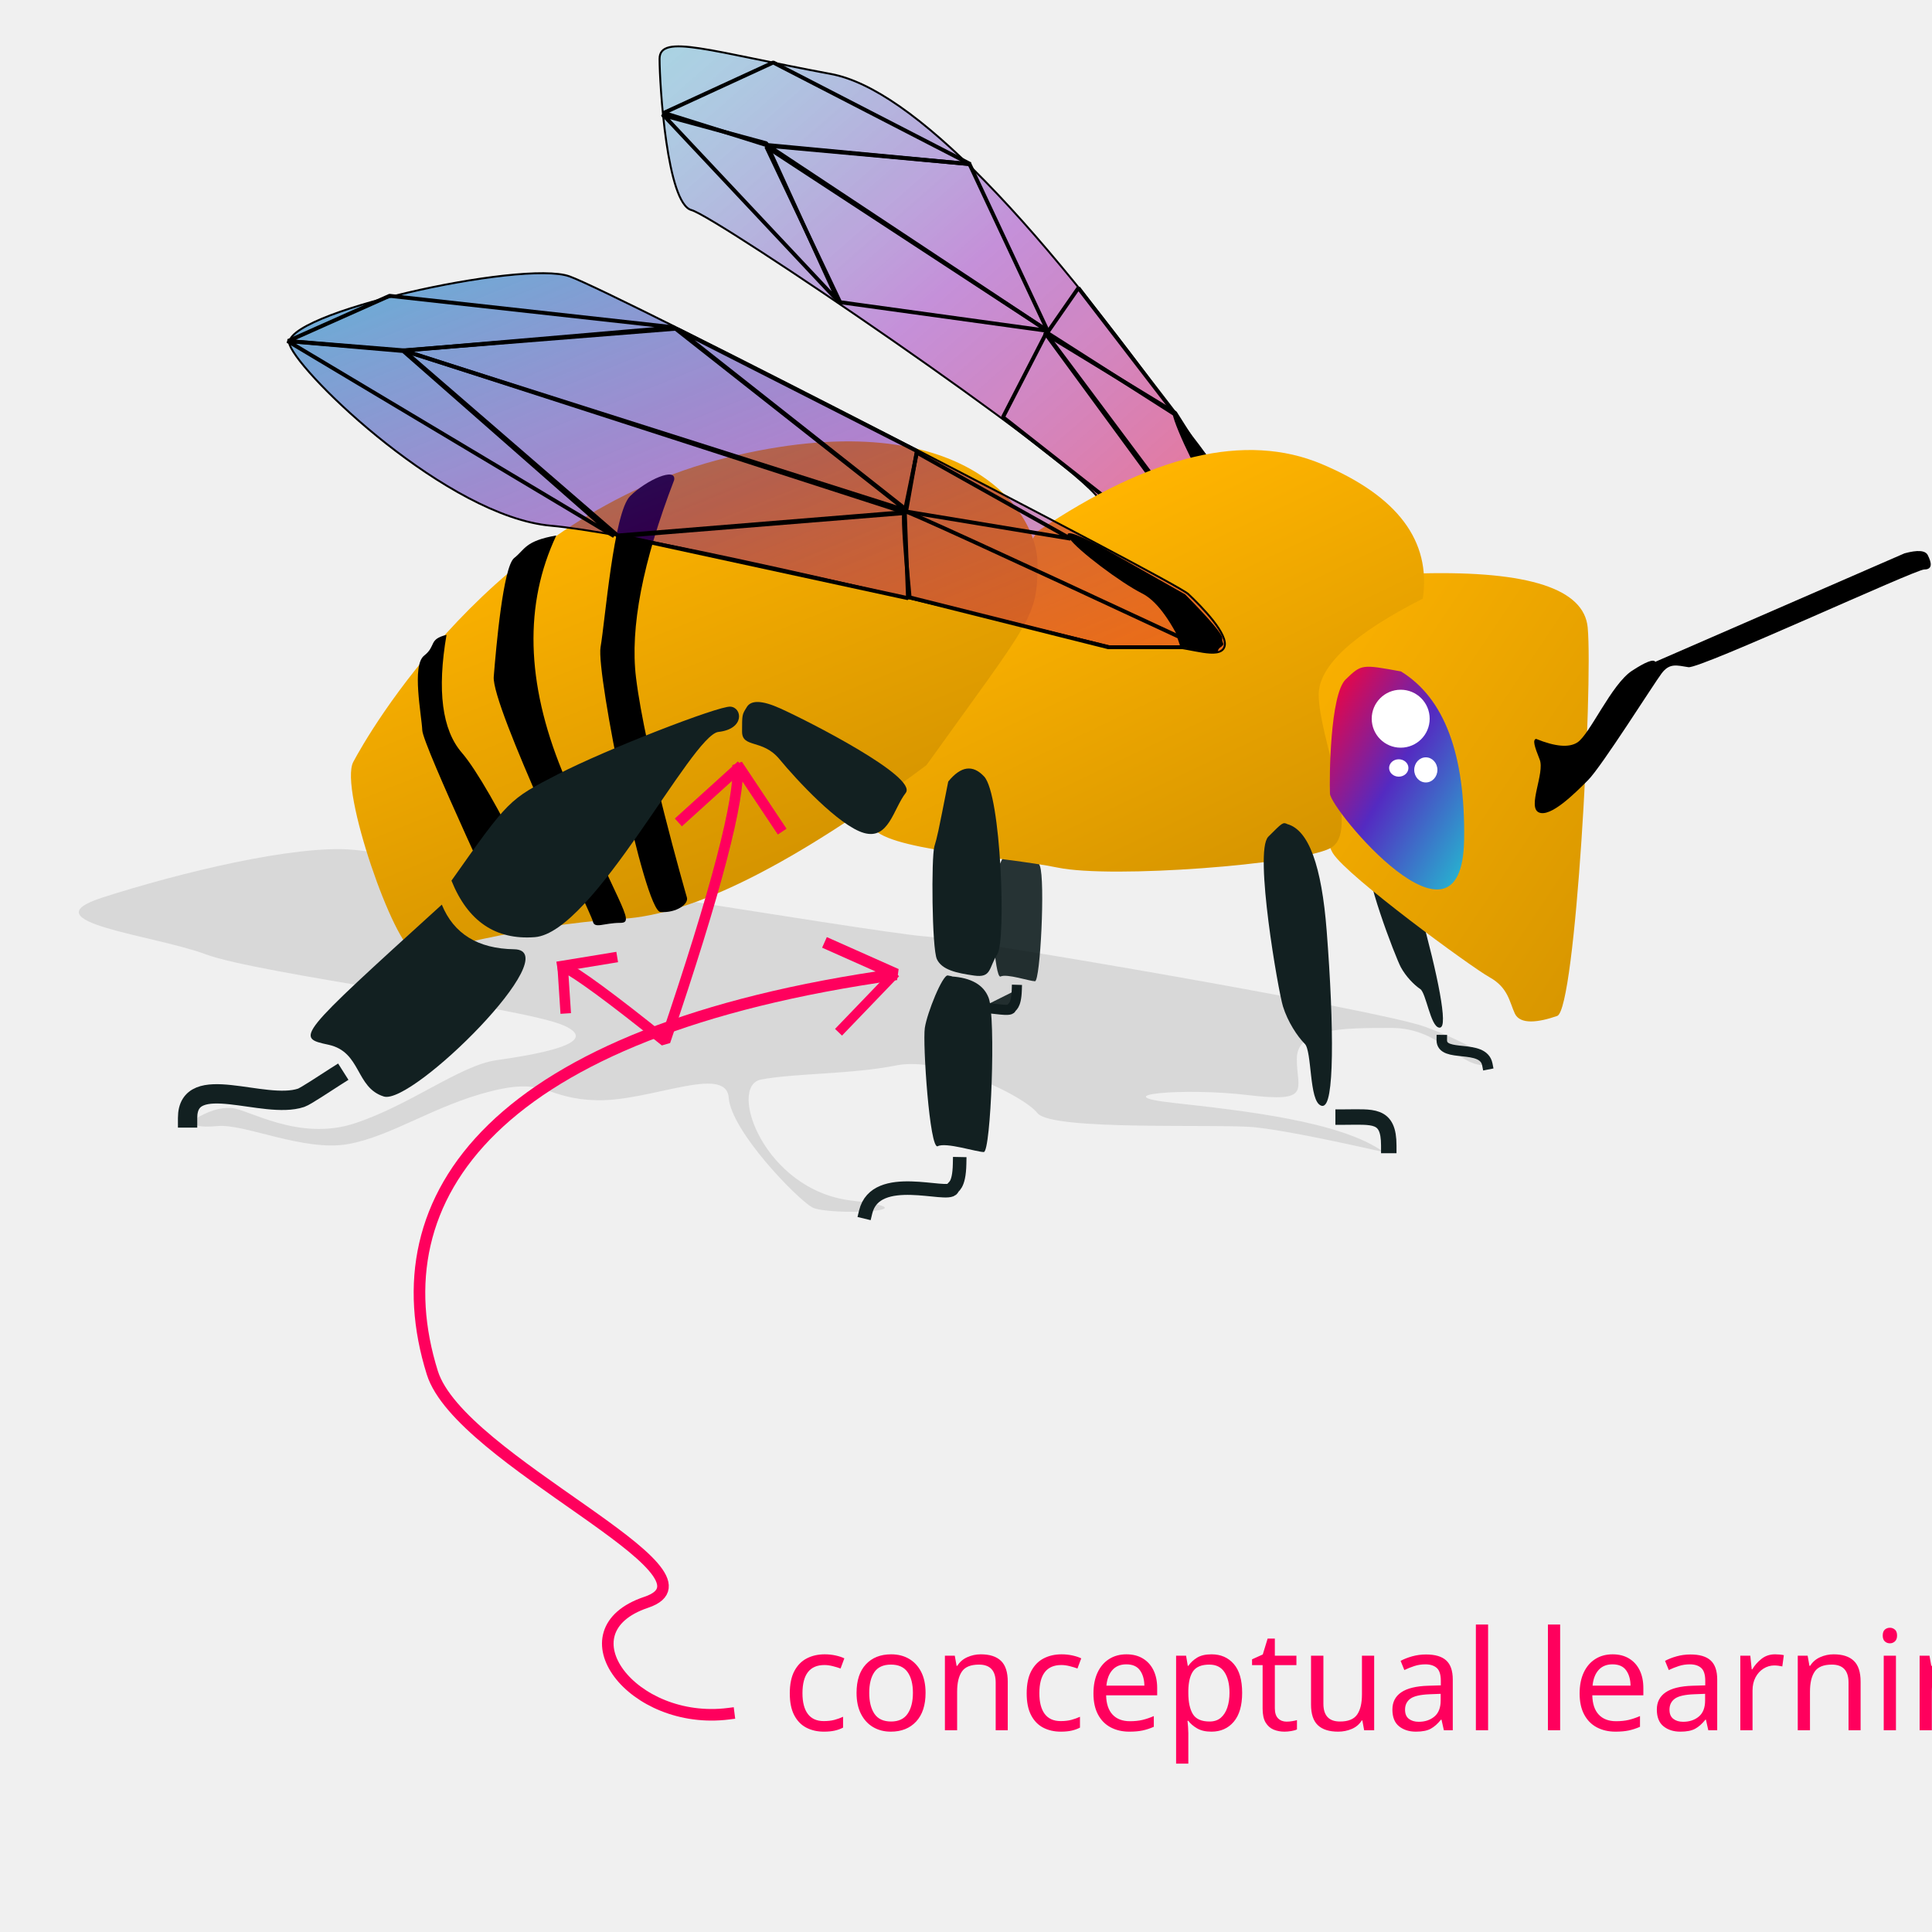
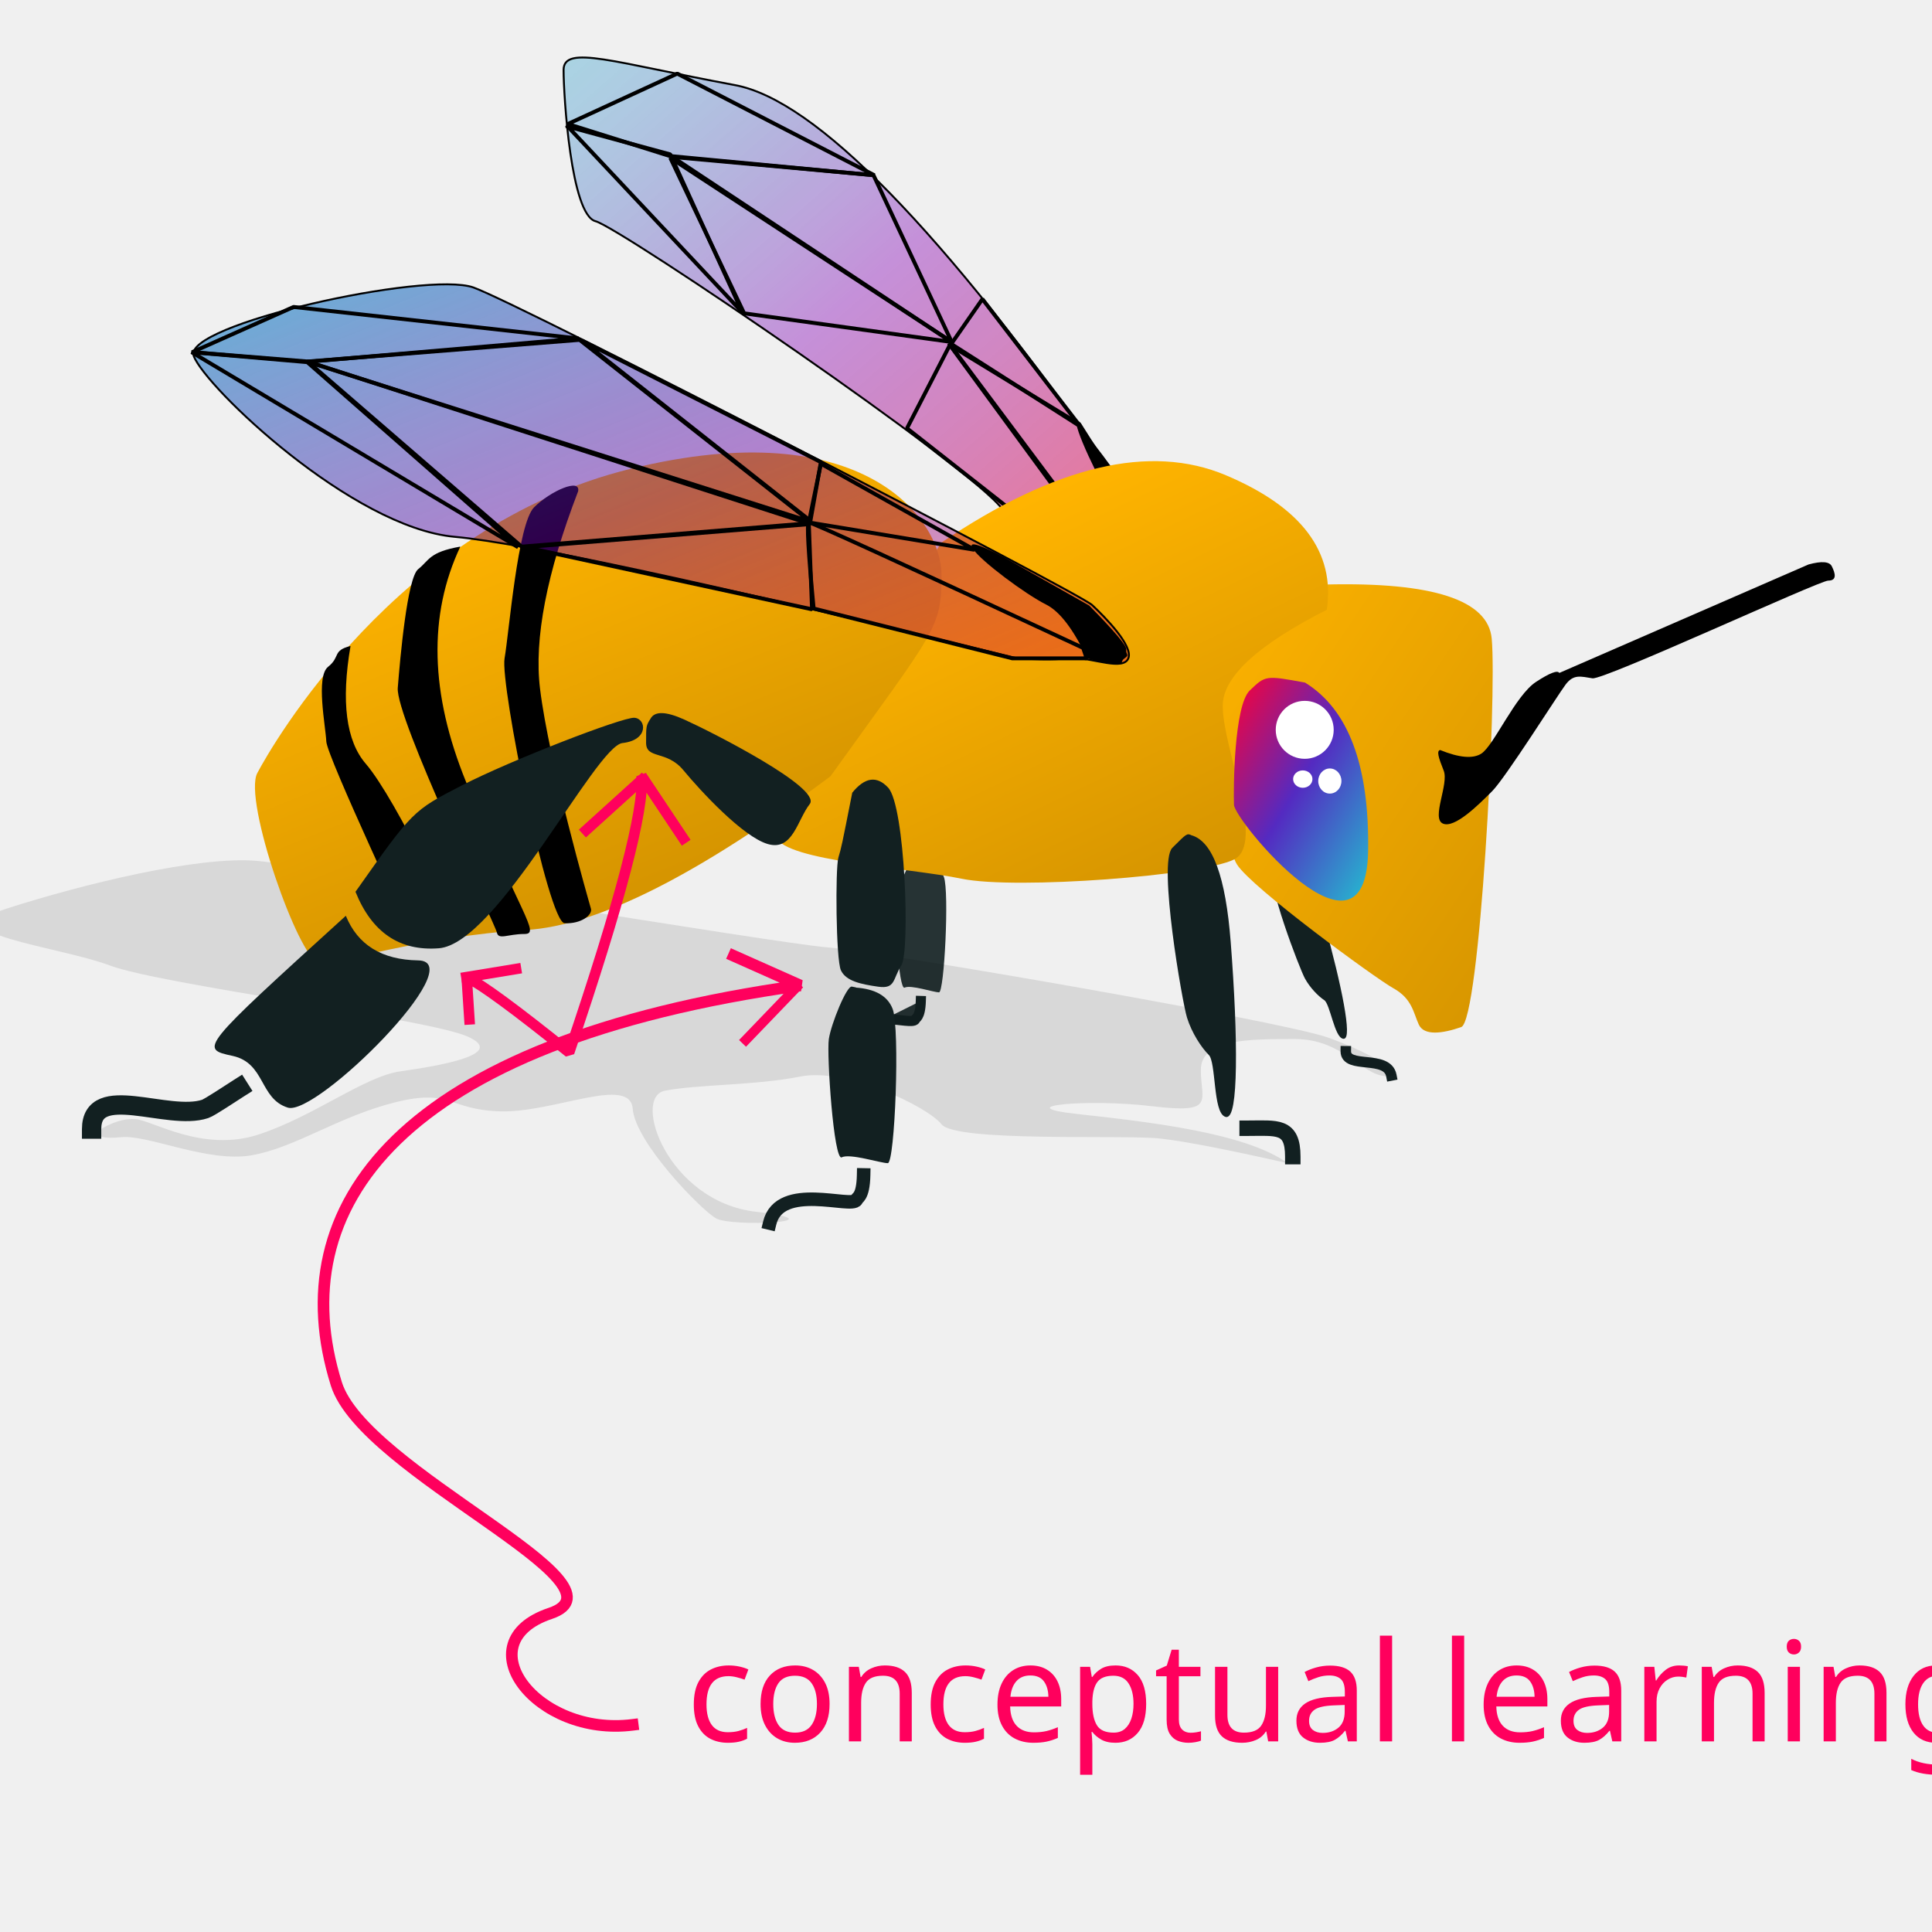
<svg xmlns="http://www.w3.org/2000/svg" xmlns:ns1="http://krita.org/namespaces/svg/krita" width="1000pt" height="1000pt" viewBox="0 0 1000 1000">
  <defs>
    <linearGradient id="gradient0" gradientUnits="objectBoundingBox" x1="0" y1="0" x2="1" y2="1" spreadMethod="pad">
      <stop stop-color="#0092c4" offset="0" stop-opacity="0.29" />
      <stop stop-color="#8400b6" offset="0.512" stop-opacity="0.4" />
      <stop stop-color="#e10042" offset="0.979" stop-opacity="0.502" />
    </linearGradient>
    <linearGradient id="gradient1" gradientUnits="objectBoundingBox" x1="0" y1="0" x2="1" y2="1" spreadMethod="pad">
      <stop stop-color="#ffb400" offset="0" stop-opacity="1" />
      <stop stop-color="#d69500" offset="1" stop-opacity="1" />
    </linearGradient>
    <linearGradient id="gradient2" gradientUnits="objectBoundingBox" x1="0.34" y1="0.167" x2="0.824" y2="0.933" spreadMethod="pad">
      <stop stop-color="#ffb400" offset="0" stop-opacity="1" />
      <stop stop-color="#d69500" offset="1" stop-opacity="1" />
    </linearGradient>
    <linearGradient id="gradient3" gradientUnits="objectBoundingBox" x1="0.293" y1="0.106" x2="0.665" y2="0.792" spreadMethod="pad">
      <stop stop-color="#ffb400" offset="0" stop-opacity="1" />
      <stop stop-color="#d69500" offset="1" stop-opacity="1" />
    </linearGradient>
    <linearGradient id="gradient4" gradientUnits="objectBoundingBox" x1="0" y1="0" x2="1" y2="1" spreadMethod="pad">
      <stop stop-color="#ff0034" offset="0" stop-opacity="1" />
      <stop stop-color="#542ac1" offset="0.483" stop-opacity="1" />
      <stop stop-color="#24bcd0" offset="1" stop-opacity="1" />
    </linearGradient>
    <linearGradient id="gradient5" gradientUnits="objectBoundingBox" x1="0" y1="0" x2="1" y2="1" spreadMethod="pad">
      <stop stop-color="#008ac7" offset="0" stop-opacity="0.588" />
      <stop stop-color="#6600a5" offset="0.529" stop-opacity="0.459" />
      <stop stop-color="#e6003f" offset="0.979" stop-opacity="0.349" />
    </linearGradient>
  </defs>
-   <path id="shape0" transform="matrix(0.6673983 -0.1311053 0.1295018 0.6592356 706.5429 439.6784)" fill="#122021" fill-rule="evenodd" stroke="#122021" stroke-width="1" stroke-linecap="square" stroke-linejoin="bevel" d="M11.548 0.453C22.295 3.384 28.971 21.62 31.576 55.162C35.483 105.475 35.569 147.173 29.49 145.273C23.411 143.372 25.074 117.332 21.166 113.425C17.259 109.517 12.389 102.059 9.947 94.243C7.505 86.428 -5.06 14.13 2.267 6.803C9.594 -0.524 9.594 -0.524 11.548 0.453Z" />
-   <path id="shape1" transform="matrix(0.6673983 -0.1311053 0.1295018 0.6592356 746.1515 538.3553)" fill="none" stroke="#122021" stroke-width="8" stroke-linecap="square" stroke-linejoin="bevel" d="M0.17 0C-2.655 13.808 30.602 8.597 30.602 25.143" />
-   <path id="shape01" transform="matrix(0.7481195 0.008366321 -0.008366321 0.7481195 517.4881 359.1585)" fill="#122021" fill-opacity="0.91" fill-rule="evenodd" stroke="#000000" stroke-opacity="0" stroke-width="0" stroke-linecap="square" stroke-linejoin="bevel" d="M8.169 6.762C14.689 -1.279 20.883 -2.149 26.751 4.154C35.553 13.608 38.161 88.916 33.597 96.089C29.033 103.261 30.663 108.477 21.535 107.173C12.407 105.869 4.908 104.239 2.3 98.697C-0.308 93.154 -0.634 45.883 0.996 40.341C2.626 34.799 2.626 34.799 8.169 6.762Z" />
-   <path id="shape11" transform="matrix(0.7481195 0.008366321 -0.008366321 0.7481195 513.4693 439.2602)" fill="#122021" fill-opacity="0.91" fill-rule="evenodd" stroke="#000000" stroke-opacity="0" stroke-width="0" stroke-linecap="square" stroke-linejoin="bevel" d="M13.971 0.512C24.256 1.183 30.684 4.872 33.255 11.58C37.112 21.641 34.429 91.398 30.739 91.398C27.05 91.398 11.12 86.2 6.928 88.379C2.736 90.559 -0.953 35.056 0.221 27.174C1.395 19.293 9.444 -0.494 12.127 0.009C14.809 0.512 14.809 0.512 13.971 0.512Z" />
-   <path id="shape2" transform="matrix(0.7481195 0.008366321 -0.008366321 0.7481195 489.9152 511.9397)" fill="#122021" fill-opacity="0.91" stroke="#122021" stroke-width="7" stroke-linecap="square" stroke-linejoin="bevel" d="M48.625 0C48.388 12.015 45.025 11.64 44.943 12.889C42.658 17.641 5.221 3.371 0 24.946" />
-   <path id="shape0" transform="translate(40.80338, 439.5087)" fill="#000000" fill-opacity="0.098" fill-rule="evenodd" stroke="#000000" stroke-opacity="0" stroke-width="0" stroke-linecap="square" stroke-linejoin="bevel" d="M675.397 156.812C643.636 149.611 621.518 145.343 609.043 144.006C590.33 142.001 503.647 146.011 496.197 136.654C488.746 127.298 446.642 107.249 423.251 111.927C399.86 116.605 370.454 115.937 353.078 119.278C335.701 122.62 354.508 176.558 399.953 181.904C445.399 187.251 387.443 190.004 379.423 185.326C371.403 180.647 337.706 146.011 336.37 128.635C335.033 111.258 295.602 130.64 268.202 129.971C240.801 129.303 242.805 117.942 213.4 125.293C183.994 132.645 161.939 148.684 139.216 152.694C116.494 156.704 85.751 142.001 71.716 143.338C62.36 144.229 58.35 143.115 59.687 139.996C66.815 135.541 73.276 133.536 79.068 133.981C87.756 134.65 113.82 151.357 142.558 142.001C171.296 132.645 197.36 111.927 216.073 109.254C234.786 106.58 272.211 100.565 250.825 91.209C229.439 81.853 92.434 64.476 65.702 54.452C38.969 44.427 -27.195 37.744 12.236 25.046C51.667 12.348 111.815 -2.355 141.89 0.318C171.964 2.991 411.221 43.09 437.286 45.095C463.35 47.1 672.533 83.189 696.592 91.877C720.652 100.565 738.85 112.428 726.152 111.76C713.454 111.092 703.944 92.546 679.216 92.546C654.489 92.546 630.429 92.546 630.429 108.585C630.429 124.625 638.449 131.308 605.033 127.298C571.617 123.288 530.182 127.298 566.271 131.308C602.36 135.318 653.468 140.87 675.397 156.812Z" />
-   <path id="shape1" transform="translate(341.3899, 24.00105)" fill="url(#gradient0)" fill-rule="evenodd" stroke="#000000" stroke-width="1" stroke-linecap="square" stroke-linejoin="bevel" d="M283.939 214.338C195.479 88.722 130.402 22.04 88.708 14.292C26.167 2.669 0 -6.819 0 6.465C0 19.748 3.794 81.415 16.524 84.736C29.254 88.057 211.989 212.124 227.486 234.262C242.983 256.401 242.983 256.401 283.939 214.338Z" />
-   <path id="shape02" transform="matrix(0.9127153 0.408596 -0.408596 0.9127153 606.9932 212.6323)" fill="#000000" fill-rule="evenodd" stroke="#000000" stroke-opacity="0" stroke-width="0" stroke-linecap="square" stroke-linejoin="bevel" d="M62.672 62.734C55.575 47.704 48.478 38.414 41.381 34.866C30.735 29.543 4.811 7.79 0.553 1.403C-2.286 -2.855 6.073 3.284 19.558 10.381L63.737 35.398C76.76 48.634 83.15 56.191 82.905 58.069C82.537 60.885 84.864 60.788 82.047 62.734C79.231 64.681 82.782 65.661 76.537 65.294C70.292 64.926 70.292 64.926 62.672 62.734Z" />
-   <path id="shape03" transform="matrix(0.9192089 0.3937702 -0.3937702 0.9192089 552.9445 146.8086)" fill="none" stroke="#000000" stroke-width="2.02" stroke-linecap="square" stroke-linejoin="bevel" d="M78.17 40.603L5.692 0L0 27.701C0 27.701 26.057 32.002 78.17 40.603Z" />
-   <path id="shape2" transform="translate(541.4096, 172.9704)" fill="none" stroke="#000000" stroke-width="2.02" stroke-linecap="square" stroke-linejoin="bevel" d="M0 0L66.512 90.698L84.334 68.421L66.83 40.735L0 0" />
-   <path id="shape3" transform="translate(519.1329, 172.6521)" fill="none" stroke="#000000" stroke-width="2.02" stroke-linecap="square" stroke-linejoin="bevel" d="M22.277 0L0 43.281L65.239 94.517L78.605 75.423L22.277 0" />
-   <path id="shape4" transform="translate(396.6307, 75.95258)" fill="none" stroke="#000000" stroke-width="2.02" stroke-linecap="square" stroke-linejoin="bevel" d="M145.65 95.302L38.211 80.467L0 0L145.65 95.302" />
-   <path id="shape5" transform="translate(397.0803, 75.0535)" fill="none" stroke="#000000" stroke-width="2.02" stroke-linecap="square" stroke-linejoin="bevel" d="M0 0L104.742 9.89L145.201 96.201L0 0" />
-   <path id="shape6" transform="translate(343.5852, 32.34735)" fill="none" stroke="#000000" stroke-width="2.02" stroke-linecap="square" stroke-linejoin="bevel" d="M54.394 43.156L0 26.073L56.642 0L158.687 52.596L54.394 43.156" />
-   <path id="shape7" transform="translate(343.5852, 59.7692)" fill="none" stroke="#000000" stroke-width="2.02" stroke-linecap="square" stroke-linejoin="bevel" d="M0 0L90.357 96.201L53.045 14.385L0 0" />
-   <path id="shape8" transform="translate(667.2945, 296.6578)" fill="url(#gradient1)" fill-rule="evenodd" d="M68.666 0.125C124.058 -1.21 152.669 8.139 154.5 28.175C157.246 58.228 148.32 225.857 138.706 229.196C129.093 232.535 119.48 233.871 116.733 227.86C113.986 221.85 113.3 214.503 103.686 209.161C94.073 203.818 30.213 157.069 22.66 145.048C17.624 137.033 10.071 100.374 0 35.07C0 39.378 22.889 27.73 68.666 0.125Z" />
-   <path id="shape9" transform="translate(449.6469, 232.9272)" fill="url(#gradient2)" fill-rule="evenodd" d="M87.353 42.118C146.276 2.34 195.35 -9.262 234.576 7.312C273.802 23.886 291.204 47.09 286.785 76.924C250.874 95.156 232.918 111.73 232.918 126.646C232.918 149.022 255.294 197.916 238.719 206.203C222.145 214.49 126.015 221.948 97.839 216.147C69.662 210.346 6.681 207.031 1.708 194.601C-3.264 182.17 -3.264 182.17 87.353 42.118Z" />
-   <path id="shape10" transform="translate(181.6412, 228.4518)" fill="url(#gradient3)" fill-rule="evenodd" d="M297.89 167.585C229.936 218.413 177.451 244.931 140.435 247.141C84.912 250.456 42.647 265.373 32.703 263.716C22.758 262.058 -6.247 180.016 1.212 165.928C8.67 151.84 73.31 38.306 194.301 8.473C315.293 -21.361 355.359 34.992 355.359 63.168C355.359 91.344 352.585 91.344 297.89 167.585Z" />
-   <path id="shape11" transform="translate(310.6877, 245.6133)" fill="#000000" fill-rule="evenodd" d="M38.228 2.924C21.943 45.305 15.369 79.356 18.506 105.078C23.211 143.661 43.914 215.651 44.855 218.945C45.796 222.238 39.68 226.943 31.21 226.473C22.741 226.002 -2.197 102.867 0.156 89.387C2.508 75.906 6.946 19.689 15.415 11.22C23.884 2.75 39.64 -4.134 38.228 2.924Z" />
-   <path id="shape12" transform="translate(255.5434, 277.1573)" fill="#000000" fill-rule="evenodd" d="M32.4 0C15.698 35.45 16.709 76.103 35.431 121.959C63.515 190.744 74.097 200.513 65.55 200.513C57.003 200.513 52.119 203.769 51.305 199.699C50.491 195.628 -1.2 88.394 0.021 73.118C1.242 57.843 4.905 16.137 10.604 11.66C16.302 7.182 16.119 2.849 32.4 0Z" />
-   <path id="shape13" transform="translate(216.269, 328.5903)" fill="#000000" fill-rule="evenodd" d="M14.849 0C9.898 28.85 12.542 49.191 22.781 61.023C38.139 78.77 74.658 153.174 66.467 153.515C58.276 153.856 49.061 157.611 48.037 154.539C47.013 151.467 2.644 57.268 2.303 49.418C1.961 41.569 -3.25 15.899 3.235 10.784C9.72 5.67 5.292 2.389 14.849 0Z" />
-   <path id="shape14" transform="translate(97.09478, 557.3742)" fill="none" stroke="#122021" stroke-width="10" stroke-linecap="square" stroke-linejoin="bevel" d="M0 21.292C0 -3.43 39.38 17.305 58.767 10.843C61.125 10.057 71.655 2.98 76.361 0" />
-   <path id="shape15" transform="translate(160.7878, 468.2413)" fill="#122021" fill-rule="evenodd" stroke="#000000" stroke-opacity="0" stroke-width="0" stroke-linecap="square" stroke-linejoin="bevel" d="M67.894 0C74.052 15.088 86.523 22.786 105.306 23.094C133.481 23.556 52.651 103.924 37.871 99.305C23.091 94.686 26.324 76.211 9.234 72.516C-7.855 68.82 -7.855 68.82 67.894 0Z" />
-   <path id="shape16" transform="translate(233.6766, 365.7525)" fill="#122021" fill-rule="evenodd" d="M0 90.068C8.467 111.109 22.837 120.859 43.107 119.319C73.513 117.01 124.318 14.631 138.174 13.091C152.03 11.552 150.49 0.39 144.332 0.005C138.174 -0.38 80.441 21.943 55.039 35.029C29.636 48.116 29.636 48.116 0 90.068Z" />
-   <path id="shape17" transform="translate(384.0923, 363.3447)" fill="#122021" fill-rule="evenodd" d="M2.302 2.881C4.45 -1.108 10.281 -0.955 19.794 3.342C34.065 9.786 91.146 38.787 84.702 47.074C78.257 55.359 75.955 71.471 63.066 67.788C50.176 64.106 28.08 40.169 19.334 29.581C10.588 18.993 0 24.057 0 15.31C0 6.564 0 6.564 2.302 2.881Z" />
-   <path id="shape18" transform="translate(482.6357, 397.7751)" fill="#122021" fill-rule="evenodd" d="M8.169 6.762C14.689 -1.279 20.883 -2.149 26.751 4.154C35.553 13.608 38.161 88.916 33.597 96.089C29.033 103.261 30.663 108.477 21.535 107.173C12.407 105.869 4.908 104.239 2.3 98.697C-0.308 93.154 -0.634 45.883 0.996 40.341C2.626 34.799 2.626 34.799 8.169 6.762Z" />
-   <path id="shape19" transform="translate(478.4617, 504.8925)" fill="#122021" fill-rule="evenodd" d="M13.971 0.512C24.256 1.183 30.684 4.872 33.255 11.58C37.112 21.641 34.429 91.398 30.739 91.398C27.05 91.398 11.12 86.2 6.928 88.379C2.736 90.559 -0.953 35.056 0.221 27.174C1.395 19.293 9.444 -0.494 12.127 0.009C14.809 0.512 14.809 0.512 13.971 0.512Z" />
-   <path id="shape20" transform="translate(654.6064, 426.5779)" fill="#122021" fill-rule="evenodd" stroke="#122021" stroke-width="1" stroke-linecap="square" stroke-linejoin="bevel" d="M11.548 0.453C22.295 3.384 28.971 21.62 31.576 55.162C35.483 105.475 35.569 147.173 29.49 145.273C23.411 143.372 25.074 117.332 21.166 113.425C17.259 109.517 12.389 102.059 9.947 94.243C7.505 86.428 -5.06 14.13 2.267 6.803C9.594 -0.524 9.594 -0.524 11.548 0.453Z" />
-   <path id="shape21" transform="translate(448.0675, 602.3819)" fill="none" stroke="#122021" stroke-width="7" stroke-linecap="square" stroke-linejoin="bevel" d="M48.625 0C48.388 12.015 45.025 11.64 44.943 12.889C42.658 17.641 5.221 3.371 0 24.946" />
-   <path id="shape22" transform="translate(695.1967, 578.1472)" fill="none" stroke="#122021" stroke-width="8" stroke-linecap="square" stroke-linejoin="bevel" d="M0 0.062C15.409 0.062 23.631 -1.788 23.631 14.759" />
-   <path id="shape23" transform="translate(688.3081, 345.1016)" fill="url(#gradient4)" fill-rule="evenodd" d="M36.839 2.435C59.301 16.275 70.191 45.317 69.511 89.56C68.49 155.924 0.424 73.905 0.083 65.737C-0.257 57.569 0.083 14.347 8.251 6.519C16.419 -1.308 16.419 -1.308 36.839 2.435Z" />
-   <circle id="shape24" transform="translate(710, 357)" r="15" cx="15" cy="15" fill="#ffffff" fill-rule="evenodd" />
-   <ellipse id="shape25" transform="translate(732, 392)" rx="6" ry="6.5" cx="6" cy="6.5" fill="#ffffff" fill-rule="evenodd" />
-   <ellipse id="shape26" transform="translate(719, 393)" rx="5" ry="4.5" cx="5" cy="4.5" fill="#ffffff" fill-rule="evenodd" />
-   <path id="shape27" transform="translate(794.1104, 285.2194)" fill="#000000" fill-rule="evenodd" d="M0.965 97.228C10.863 101.249 17.977 101.868 22.307 99.084C28.802 94.909 39.936 68.928 50.607 61.969C57.721 57.33 61.741 55.783 62.669 57.33L191.644 1.193C198.449 -0.663 202.47 -0.353 203.707 2.121C205.562 5.832 206.49 9.544 201.851 9.544C197.212 9.544 85.866 61.041 79.835 60.113C73.804 59.185 70.092 57.794 65.917 63.361C61.741 68.928 34.833 111.61 27.874 118.569C20.915 125.529 8.388 138.055 2.357 135.271C-3.674 132.488 5.605 114.858 2.821 107.899C0.038 100.94 -0.89 97.692 0.965 97.228Z" />
-   <path id="shape28" transform="translate(149.7404, 141.411)" fill="url(#gradient5)" fill-rule="evenodd" stroke="#000000" stroke-width="1" stroke-linecap="square" stroke-linejoin="bevel" d="M426.477 193.589C267.777 154.846 170.721 133.878 135.308 130.685C82.188 125.896 6.309 53.235 0.213 37.125C-5.883 21.015 120.638 -7.07 145.021 1.638C169.404 10.346 458.262 159.475 465.228 166.006C472.195 172.537 486.563 187.21 483.951 193.589C481.338 199.968 466.099 193.589 456.955 193.589C447.812 193.589 447.812 194.743 426.477 193.589Z" />
-   <path id="shape29" transform="translate(552.5697, 275.9928)" fill="#000000" fill-rule="evenodd" d="M59.824 59.007C52.726 43.976 45.629 34.687 38.532 31.138C27.887 25.816 4.999 8.783 0.741 2.395C-2.098 -1.863 3.225 -0.444 16.709 6.653L60.888 31.671C73.912 44.907 80.301 52.464 80.056 54.341C79.689 57.158 82.015 57.06 79.199 59.007C76.382 60.954 79.933 61.934 73.688 61.566C67.443 61.199 67.443 61.199 59.824 59.007Z" />
-   <path id="shape30" transform="translate(467.8467, 264.6546)" fill="none" stroke="#000000" stroke-width="2.02" stroke-linecap="square" stroke-linejoin="bevel" d="M142.446 64.951C48.909 21.375 1.586 -0.275 0.476 0.003C-0.634 0.28 0.198 15.13 2.974 44.55L105.808 70.345L144.111 70.345C144.111 69.802 143.556 68.004 142.446 64.951Z" />
-   <path id="shape31" transform="translate(468.3225, 234.2648)" fill="none" stroke="#000000" stroke-width="2.02" stroke-linecap="square" stroke-linejoin="bevel" d="M85.765 44.548L6.245 0L0 30.392C0 30.392 28.588 35.111 85.765 44.548Z" />
-   <path id="shape32" transform="translate(350.9162, 170.5656)" fill="none" stroke="#000000" stroke-width="2.02" stroke-linecap="square" stroke-linejoin="bevel" d="M118.239 93.259L0 0L123.651 62.867C123.651 62.867 121.847 72.997 118.239 93.259Z" />
-   <path id="shape33" transform="translate(320.1075, 265.0735)" fill="none" stroke="#000000" stroke-width="2.02" stroke-linecap="square" stroke-linejoin="bevel" d="M148.215 0L0 12.074L149.88 44.548C149.88 44.548 149.325 29.698 148.215 0Z" />
-   <path id="shape34" transform="translate(208.5298, 170.1493)" fill="none" stroke="#000000" stroke-width="2.02" stroke-linecap="square" stroke-linejoin="bevel" d="M260.625 94.092L0 11.241L141.137 0C141.137 0 180.967 31.364 260.625 94.092Z" />
-   <path id="shape35" transform="translate(208.9461, 181.3903)" fill="none" stroke="#000000" stroke-width="2.02" stroke-linecap="square" stroke-linejoin="bevel" d="M260.209 84.1L111.161 96.173L0 0C0 0 86.736 28.033 260.209 84.1Z" />
-   <path id="shape36" transform="translate(148.8442, 176.5195)" fill="none" stroke="#000000" stroke-width="2.02" stroke-linecap="square" stroke-linejoin="bevel" d="M59.868 5.17L0 0L168.991 100.959C168.991 100.959 132.617 69.03 59.868 5.17Z" />
-   <path id="shape37" transform="translate(149.1164, 153.1165)" fill="none" stroke="#000000" stroke-width="2.02" stroke-linecap="square" stroke-linejoin="bevel" d="M200.013 16.328L52.52 0L0 23.403L60.684 28.301C60.684 28.301 107.127 24.31 200.013 16.328Z" />
-   <path id="shape38" transform="translate(217.116, 489)" fill="none" stroke="#ff005d" stroke-width="6" stroke-linecap="square" stroke-linejoin="bevel" d="M212.373 0L246.798 15.324C38.165 44.532 -21.858 130.427 6.655 221.53C20.911 267.081 161.956 325.406 117.387 340.336C72.817 355.266 110.121 404.382 160.065 398.009" />
-   <path id="shape39" transform="translate(435.7482, 505.3669)" fill="none" stroke="#ff005d" stroke-width="5" stroke-linecap="square" stroke-linejoin="bevel" d="M26.079 0L0 27.122" />
-   <text id="shape40" ns1:useRichText="true" transform="translate(404.8401, 895.5828)" fill="#ff005d" stroke="#000000" stroke-opacity="0" stroke-width="0" stroke-linecap="square" stroke-linejoin="bevel" font-family="Burst My Bubble" font-size="72" font-size-adjust="0.424" font-stretch="normal" letter-spacing="0" word-spacing="0">
+   <path id="shape0" transform="matrix(0.6673983 -0.1311053 0.1295018 0.6592356 656.8629 445.4384)" fill="#122021" fill-rule="evenodd" stroke="#122021" stroke-width="1" stroke-linecap="square" stroke-linejoin="bevel" d="M11.548 0.453C22.295 3.384 28.971 21.62 31.576 55.162C35.483 105.475 35.569 147.173 29.49 145.273C23.411 143.372 25.074 117.332 21.166 113.425C17.259 109.517 12.389 102.059 9.947 94.243C7.505 86.428 -5.06 14.13 2.267 6.803C9.594 -0.524 9.594 -0.524 11.548 0.453Z" />
+   <path id="shape1" transform="matrix(0.6673983 -0.1311053 0.1295018 0.6592356 696.4715 544.1153)" fill="none" stroke="#122021" stroke-width="8" stroke-linecap="square" stroke-linejoin="bevel" d="M0.17 0C-2.655 13.808 30.602 8.597 30.602 25.143" />
+   <path id="shape01" transform="matrix(0.7481195 0.008366321 -0.008366321 0.7481195 467.8081 364.9185)" fill="#122021" fill-opacity="0.91" fill-rule="evenodd" stroke="#000000" stroke-opacity="0" stroke-width="0" stroke-linecap="square" stroke-linejoin="bevel" d="M8.169 6.762C14.689 -1.279 20.883 -2.149 26.751 4.154C35.553 13.608 38.161 88.916 33.597 96.089C29.033 103.261 30.663 108.477 21.535 107.173C12.407 105.869 4.908 104.239 2.3 98.697C-0.308 93.154 -0.634 45.883 0.996 40.341C2.626 34.799 2.626 34.799 8.169 6.762Z" />
+   <path id="shape11" transform="matrix(0.7481195 0.008366321 -0.008366321 0.7481195 463.7893 445.0202)" fill="#122021" fill-opacity="0.91" fill-rule="evenodd" stroke="#000000" stroke-opacity="0" stroke-width="0" stroke-linecap="square" stroke-linejoin="bevel" d="M13.971 0.512C24.256 1.183 30.684 4.872 33.255 11.58C37.112 21.641 34.429 91.398 30.739 91.398C27.05 91.398 11.12 86.2 6.928 88.379C2.736 90.559 -0.953 35.056 0.221 27.174C1.395 19.293 9.444 -0.494 12.127 0.009C14.809 0.512 14.809 0.512 13.971 0.512Z" />
+   <path id="shape2" transform="matrix(0.7481195 0.008366321 -0.008366321 0.7481195 440.2352 517.6997)" fill="#122021" fill-opacity="0.91" stroke="#122021" stroke-width="7" stroke-linecap="square" stroke-linejoin="bevel" d="M48.625 0C48.388 12.015 45.025 11.64 44.943 12.889C42.658 17.641 5.221 3.371 0 24.946" />
+   <path id="shape01" transform="translate(-8.876646, 445.2687)" fill="#000000" fill-opacity="0.098" fill-rule="evenodd" stroke="#000000" stroke-opacity="0" stroke-width="0" stroke-linecap="square" stroke-linejoin="bevel" d="M675.397 156.812C643.636 149.611 621.518 145.343 609.043 144.006C590.33 142.001 503.647 146.011 496.197 136.654C488.746 127.298 446.642 107.249 423.251 111.927C399.86 116.605 370.454 115.937 353.078 119.278C335.701 122.62 354.508 176.558 399.953 181.904C445.399 187.251 387.443 190.004 379.423 185.326C371.403 180.647 337.706 146.011 336.37 128.635C335.033 111.258 295.602 130.64 268.202 129.971C240.801 129.303 242.805 117.942 213.4 125.293C183.994 132.645 161.939 148.684 139.216 152.694C116.494 156.704 85.751 142.001 71.716 143.338C62.36 144.229 58.35 143.115 59.687 139.996C66.815 135.541 73.276 133.536 79.068 133.981C87.756 134.65 113.82 151.357 142.558 142.001C171.296 132.645 197.36 111.927 216.073 109.254C234.786 106.58 272.211 100.565 250.825 91.209C229.439 81.853 92.434 64.476 65.702 54.452C38.969 44.427 -27.195 37.744 12.236 25.046C51.667 12.348 111.815 -2.355 141.89 0.318C171.964 2.991 411.221 43.09 437.286 45.095C463.35 47.1 672.533 83.189 696.592 91.877C720.652 100.565 738.85 112.428 726.152 111.76C713.454 111.092 703.944 92.546 679.216 92.546C654.489 92.546 630.429 92.546 630.429 108.585C630.429 124.625 638.449 131.308 605.033 127.298C571.617 123.288 530.182 127.298 566.271 131.308C602.36 135.318 653.468 140.87 675.397 156.812Z" />
+   <path id="shape11" transform="translate(291.7099, 29.76104)" fill="url(#gradient0)" fill-rule="evenodd" stroke="#000000" stroke-width="1" stroke-linecap="square" stroke-linejoin="bevel" d="M283.939 214.338C195.479 88.722 130.402 22.04 88.708 14.292C26.167 2.669 0 -6.819 0 6.465C0 19.748 3.794 81.415 16.524 84.736C29.254 88.057 211.989 212.124 227.486 234.262C242.983 256.401 242.983 256.401 283.939 214.338Z" />
+   <path id="shape02" transform="matrix(0.9127153 0.408596 -0.408596 0.9127153 557.3132 218.3923)" fill="#000000" fill-rule="evenodd" stroke="#000000" stroke-opacity="0" stroke-width="0" stroke-linecap="square" stroke-linejoin="bevel" d="M62.672 62.734C55.575 47.704 48.478 38.414 41.381 34.866C30.735 29.543 4.811 7.79 0.553 1.403C-2.286 -2.855 6.073 3.284 19.558 10.381L63.737 35.398C76.76 48.634 83.15 56.191 82.905 58.069C82.537 60.885 84.864 60.788 82.047 62.734C79.231 64.681 82.782 65.661 76.537 65.294C70.292 64.926 70.292 64.926 62.672 62.734Z" />
+   <path id="shape03" transform="matrix(0.9192089 0.3937702 -0.3937702 0.9192089 503.2645 152.5686)" fill="none" stroke="#000000" stroke-width="2.02" stroke-linecap="square" stroke-linejoin="bevel" d="M78.17 40.603L5.692 0L0 27.701C0 27.701 26.057 32.002 78.17 40.603Z" />
+   <path id="shape21" transform="translate(491.7296, 178.7304)" fill="none" stroke="#000000" stroke-width="2.02" stroke-linecap="square" stroke-linejoin="bevel" d="M0 0L66.512 90.698L84.334 68.421L66.83 40.735L0 0" />
+   <path id="shape3" transform="translate(469.4529, 178.4121)" fill="none" stroke="#000000" stroke-width="2.02" stroke-linecap="square" stroke-linejoin="bevel" d="M22.277 0L0 43.281L65.239 94.517L78.605 75.423L22.277 0" />
+   <path id="shape4" transform="translate(346.9507, 81.71258)" fill="none" stroke="#000000" stroke-width="2.02" stroke-linecap="square" stroke-linejoin="bevel" d="M145.65 95.302L38.211 80.467L0 0L145.65 95.302" />
+   <path id="shape5" transform="translate(347.4003, 80.8135)" fill="none" stroke="#000000" stroke-width="2.02" stroke-linecap="square" stroke-linejoin="bevel" d="M0 0L104.742 9.89L145.201 96.201L0 0" />
+   <path id="shape6" transform="translate(293.9052, 38.10735)" fill="none" stroke="#000000" stroke-width="2.02" stroke-linecap="square" stroke-linejoin="bevel" d="M54.394 43.156L0 26.073L56.642 0L158.687 52.596L54.394 43.156" />
+   <path id="shape7" transform="translate(293.9052, 65.5292)" fill="none" stroke="#000000" stroke-width="2.02" stroke-linecap="square" stroke-linejoin="bevel" d="M0 0L90.357 96.201L53.045 14.385L0 0" />
+   <path id="shape8" transform="translate(617.6145, 302.4178)" fill="url(#gradient1)" fill-rule="evenodd" stroke="#000000" stroke-opacity="0" stroke-width="0" stroke-linecap="square" stroke-linejoin="bevel" d="M68.666 0.125C124.058 -1.21 152.669 8.139 154.5 28.175C157.246 58.228 148.32 225.857 138.706 229.196C129.093 232.535 119.48 233.871 116.733 227.86C113.986 221.85 113.3 214.503 103.686 209.161C94.073 203.818 30.213 157.069 22.66 145.048C17.624 137.033 10.071 100.374 0 35.07C0 39.378 22.889 27.73 68.666 0.125Z" />
+   <path id="shape9" transform="translate(399.9669, 238.6872)" fill="url(#gradient2)" fill-rule="evenodd" stroke="#000000" stroke-opacity="0" stroke-width="0" stroke-linecap="square" stroke-linejoin="bevel" d="M87.353 42.118C146.276 2.34 195.35 -9.262 234.576 7.312C273.802 23.886 291.204 47.09 286.785 76.924C250.874 95.156 232.918 111.73 232.918 126.646C232.918 149.022 255.294 197.916 238.719 206.203C222.145 214.49 126.015 221.948 97.839 216.147C69.662 210.346 6.681 207.031 1.708 194.601C-3.264 182.17 -3.264 182.17 87.353 42.118Z" />
+   <path id="shape10" transform="translate(131.9612, 234.2117)" fill="url(#gradient3)" fill-rule="evenodd" stroke="#000000" stroke-opacity="0" stroke-width="0" stroke-linecap="square" stroke-linejoin="bevel" d="M297.89 167.585C229.936 218.413 177.451 244.931 140.435 247.141C84.912 250.456 42.647 265.373 32.703 263.716C22.758 262.058 -6.247 180.016 1.212 165.928C8.67 151.84 73.31 38.306 194.301 8.473C315.293 -21.361 355.359 34.992 355.359 63.168C355.359 91.344 352.585 91.344 297.89 167.585Z" />
+   <path id="shape111" transform="translate(261.0077, 251.3733)" fill="#000000" fill-rule="evenodd" stroke="#000000" stroke-opacity="0" stroke-width="0" stroke-linecap="square" stroke-linejoin="bevel" d="M38.228 2.924C21.943 45.305 15.369 79.356 18.506 105.078C23.211 143.661 43.914 215.651 44.855 218.945C45.796 222.238 39.68 226.943 31.21 226.473C22.741 226.002 -2.197 102.867 0.156 89.387C2.508 75.906 6.946 19.689 15.415 11.22C23.884 2.75 39.64 -4.134 38.228 2.924Z" />
+   <path id="shape12" transform="translate(205.8634, 282.9173)" fill="#000000" fill-rule="evenodd" stroke="#000000" stroke-opacity="0" stroke-width="0" stroke-linecap="square" stroke-linejoin="bevel" d="M32.4 0C15.698 35.45 16.709 76.103 35.431 121.959C63.515 190.744 74.097 200.513 65.55 200.513C57.003 200.513 52.119 203.769 51.305 199.699C50.491 195.628 -1.2 88.394 0.021 73.118C1.242 57.843 4.905 16.137 10.604 11.66C16.302 7.182 16.119 2.849 32.4 0Z" />
+   <path id="shape13" transform="translate(166.589, 334.3503)" fill="#000000" fill-rule="evenodd" stroke="#000000" stroke-opacity="0" stroke-width="0" stroke-linecap="square" stroke-linejoin="bevel" d="M14.849 0C9.898 28.85 12.542 49.191 22.781 61.023C38.139 78.77 74.658 153.174 66.467 153.515C58.276 153.856 49.061 157.611 48.037 154.539C47.013 151.467 2.644 57.268 2.303 49.418C1.961 41.569 -3.25 15.899 3.235 10.784C9.72 5.67 5.292 2.389 14.849 0Z" />
+   <path id="shape14" transform="translate(47.41478, 563.1342)" fill="none" stroke="#122021" stroke-width="10" stroke-linecap="square" stroke-linejoin="bevel" d="M0 21.292C0 -3.43 39.38 17.305 58.767 10.843C61.125 10.057 71.655 2.98 76.361 0" />
+   <path id="shape15" transform="translate(111.1078, 474.0013)" fill="#122021" fill-rule="evenodd" stroke="#000000" stroke-opacity="0" stroke-width="0" stroke-linecap="square" stroke-linejoin="bevel" d="M67.894 0C74.052 15.088 86.523 22.786 105.306 23.094C133.481 23.556 52.651 103.924 37.871 99.305C23.091 94.686 26.324 76.211 9.234 72.516C-7.855 68.82 -7.855 68.82 67.894 0Z" />
+   <path id="shape16" transform="translate(183.9966, 371.5125)" fill="#122021" fill-rule="evenodd" stroke="#000000" stroke-opacity="0" stroke-width="0" stroke-linecap="square" stroke-linejoin="bevel" d="M0 90.068C8.467 111.109 22.837 120.859 43.107 119.319C73.513 117.01 124.318 14.631 138.174 13.091C152.03 11.552 150.49 0.39 144.332 0.005C138.174 -0.38 80.441 21.943 55.039 35.029C29.636 48.116 29.636 48.116 0 90.068Z" />
+   <path id="shape17" transform="translate(334.4123, 369.1047)" fill="#122021" fill-rule="evenodd" stroke="#000000" stroke-opacity="0" stroke-width="0" stroke-linecap="square" stroke-linejoin="bevel" d="M2.302 2.881C4.45 -1.108 10.281 -0.955 19.794 3.342C34.065 9.786 91.146 38.787 84.702 47.074C78.257 55.359 75.955 71.471 63.066 67.788C50.176 64.106 28.08 40.169 19.334 29.581C10.588 18.993 0 24.057 0 15.31C0 6.564 0 6.564 2.302 2.881Z" />
+   <path id="shape18" transform="translate(432.9557, 403.5351)" fill="#122021" fill-rule="evenodd" stroke="#000000" stroke-opacity="0" stroke-width="0" stroke-linecap="square" stroke-linejoin="bevel" d="M8.169 6.762C14.689 -1.279 20.883 -2.149 26.751 4.154C35.553 13.608 38.161 88.916 33.597 96.089C29.033 103.261 30.663 108.477 21.535 107.173C12.407 105.869 4.908 104.239 2.3 98.697C-0.308 93.154 -0.634 45.883 0.996 40.341C2.626 34.799 2.626 34.799 8.169 6.762Z" />
+   <path id="shape19" transform="translate(428.7817, 510.6525)" fill="#122021" fill-rule="evenodd" stroke="#000000" stroke-opacity="0" stroke-width="0" stroke-linecap="square" stroke-linejoin="bevel" d="M13.971 0.512C24.256 1.183 30.684 4.872 33.255 11.58C37.112 21.641 34.429 91.398 30.739 91.398C27.05 91.398 11.12 86.2 6.928 88.379C2.736 90.559 -0.953 35.056 0.221 27.174C1.395 19.293 9.444 -0.494 12.127 0.009C14.809 0.512 14.809 0.512 13.971 0.512Z" />
+   <path id="shape20" transform="translate(604.9264, 432.3379)" fill="#122021" fill-rule="evenodd" stroke="#122021" stroke-width="1" stroke-linecap="square" stroke-linejoin="bevel" d="M11.548 0.453C22.295 3.384 28.971 21.62 31.576 55.162C35.483 105.475 35.569 147.173 29.49 145.273C23.411 143.372 25.074 117.332 21.166 113.425C17.259 109.517 12.389 102.059 9.947 94.243C7.505 86.428 -5.06 14.13 2.267 6.803C9.594 -0.524 9.594 -0.524 11.548 0.453Z" />
+   <path id="shape21" transform="translate(398.3875, 608.1419)" fill="none" stroke="#122021" stroke-width="7" stroke-linecap="square" stroke-linejoin="bevel" d="M48.625 0C48.388 12.015 45.025 11.64 44.943 12.889C42.658 17.641 5.221 3.371 0 24.946" />
+   <path id="shape22" transform="translate(645.5167, 583.9072)" fill="none" stroke="#122021" stroke-width="8" stroke-linecap="square" stroke-linejoin="bevel" d="M0 0.062C15.409 0.062 23.631 -1.788 23.631 14.759" />
+   <path id="shape23" transform="translate(638.6281, 350.8616)" fill="url(#gradient4)" fill-rule="evenodd" stroke="#000000" stroke-opacity="0" stroke-width="0" stroke-linecap="square" stroke-linejoin="bevel" d="M36.839 2.435C59.301 16.275 70.191 45.317 69.511 89.56C68.49 155.924 0.424 73.905 0.083 65.737C-0.257 57.569 0.083 14.347 8.251 6.519C16.419 -1.308 16.419 -1.308 36.839 2.435Z" />
+   <circle id="shape24" transform="translate(660.32, 362.76)" r="15" cx="15" cy="15" fill="#ffffff" fill-rule="evenodd" stroke="#000000" stroke-opacity="0" stroke-width="0" stroke-linecap="square" stroke-linejoin="bevel" />
+   <ellipse id="shape25" transform="translate(682.32, 397.76)" rx="6" ry="6.5" cx="6" cy="6.5" fill="#ffffff" fill-rule="evenodd" stroke="#000000" stroke-opacity="0" stroke-width="0" stroke-linecap="square" stroke-linejoin="bevel" />
+   <ellipse id="shape26" transform="translate(669.32, 398.76)" rx="5" ry="4.5" cx="5" cy="4.5" fill="#ffffff" fill-rule="evenodd" stroke="#000000" stroke-opacity="0" stroke-width="0" stroke-linecap="square" stroke-linejoin="bevel" />
+   <path id="shape27" transform="translate(744.4304, 290.9794)" fill="#000000" fill-rule="evenodd" stroke="#000000" stroke-opacity="0" stroke-width="0" stroke-linecap="square" stroke-linejoin="bevel" d="M0.965 97.228C10.863 101.249 17.977 101.868 22.307 99.084C28.802 94.909 39.936 68.928 50.607 61.969C57.721 57.33 61.741 55.783 62.669 57.33L191.644 1.193C198.449 -0.663 202.47 -0.353 203.707 2.121C205.562 5.832 206.49 9.544 201.851 9.544C197.212 9.544 85.866 61.041 79.835 60.113C73.804 59.185 70.092 57.794 65.917 63.361C61.741 68.928 34.833 111.61 27.874 118.569C20.915 125.529 8.388 138.055 2.357 135.271C-3.674 132.488 5.605 114.858 2.821 107.899C0.038 100.94 -0.89 97.692 0.965 97.228Z" />
+   <path id="shape28" transform="translate(100.0604, 147.171)" fill="url(#gradient5)" fill-rule="evenodd" stroke="#000000" stroke-width="1" stroke-linecap="square" stroke-linejoin="bevel" d="M426.477 193.589C267.777 154.846 170.721 133.878 135.308 130.685C82.188 125.896 6.309 53.235 0.213 37.125C-5.883 21.015 120.638 -7.07 145.021 1.638C169.404 10.346 458.262 159.475 465.228 166.006C472.195 172.537 486.563 187.21 483.951 193.589C481.338 199.968 466.099 193.589 456.955 193.589C447.812 193.589 447.812 194.743 426.477 193.589Z" />
+   <path id="shape29" transform="translate(502.8897, 281.7528)" fill="#000000" fill-rule="evenodd" stroke="#000000" stroke-opacity="0" stroke-width="0" stroke-linecap="square" stroke-linejoin="bevel" d="M59.824 59.007C52.726 43.976 45.629 34.687 38.532 31.138C27.887 25.816 4.999 8.783 0.741 2.395C-2.098 -1.863 3.225 -0.444 16.709 6.653L60.888 31.671C73.912 44.907 80.301 52.464 80.056 54.341C79.689 57.158 82.015 57.06 79.199 59.007C76.382 60.954 79.933 61.934 73.688 61.566C67.443 61.199 67.443 61.199 59.824 59.007Z" />
+   <path id="shape30" transform="translate(418.1667, 270.4146)" fill="none" stroke="#000000" stroke-width="2.02" stroke-linecap="square" stroke-linejoin="bevel" d="M142.446 64.951C48.909 21.375 1.586 -0.275 0.476 0.003C-0.634 0.28 0.198 15.13 2.974 44.55L105.808 70.345L144.111 70.345C144.111 69.802 143.556 68.004 142.446 64.951Z" />
+   <path id="shape31" transform="translate(418.6425, 240.0248)" fill="none" stroke="#000000" stroke-width="2.02" stroke-linecap="square" stroke-linejoin="bevel" d="M85.765 44.548L6.245 0L0 30.392C0 30.392 28.588 35.111 85.765 44.548Z" />
+   <path id="shape32" transform="translate(301.2362, 176.3256)" fill="none" stroke="#000000" stroke-width="2.02" stroke-linecap="square" stroke-linejoin="bevel" d="M118.239 93.259L0 0L123.651 62.867C123.651 62.867 121.847 72.997 118.239 93.259Z" />
+   <path id="shape33" transform="translate(270.4275, 270.8335)" fill="none" stroke="#000000" stroke-width="2.02" stroke-linecap="square" stroke-linejoin="bevel" d="M148.215 0L0 12.074L149.88 44.548C149.88 44.548 149.325 29.698 148.215 0Z" />
+   <path id="shape34" transform="translate(158.8498, 175.9093)" fill="none" stroke="#000000" stroke-width="2.02" stroke-linecap="square" stroke-linejoin="bevel" d="M260.625 94.092L0 11.241L141.137 0C141.137 0 180.967 31.364 260.625 94.092Z" />
+   <path id="shape35" transform="translate(159.2661, 187.1503)" fill="none" stroke="#000000" stroke-width="2.02" stroke-linecap="square" stroke-linejoin="bevel" d="M260.209 84.1L111.161 96.173L0 0C0 0 86.736 28.033 260.209 84.1Z" />
+   <path id="shape36" transform="translate(99.16422, 182.2795)" fill="none" stroke="#000000" stroke-width="2.02" stroke-linecap="square" stroke-linejoin="bevel" d="M59.868 5.17L0 0L168.991 100.959C168.991 100.959 132.617 69.03 59.868 5.17Z" />
+   <path id="shape37" transform="translate(99.43635, 158.8765)" fill="none" stroke="#000000" stroke-width="2.02" stroke-linecap="square" stroke-linejoin="bevel" d="M200.013 16.328L52.52 0L0 23.403L60.684 28.301C60.684 28.301 107.127 24.31 200.013 16.328Z" />
+   <path id="shape38" transform="translate(167.436, 494.76)" fill="none" stroke="#ff005d" stroke-width="6" stroke-linecap="square" stroke-linejoin="bevel" d="M212.373 0L246.798 15.324C38.165 44.532 -21.858 130.427 6.655 221.53C20.911 267.081 161.956 325.406 117.387 340.336C72.817 355.266 110.121 404.382 160.065 398.009" />
+   <path id="shape39" transform="translate(386.0682, 511.1269)" fill="none" stroke="#ff005d" stroke-width="5" stroke-linecap="square" stroke-linejoin="bevel" d="M26.079 0L0 27.122" />
+   <text id="shape40" ns1:useRichText="true" transform="translate(355.1601, 901.3428)" fill="#ff005d" stroke="#000000" stroke-opacity="0" stroke-width="0" stroke-linecap="square" stroke-linejoin="bevel" font-family="Burst My Bubble" font-size="72" font-size-adjust="0.424" font-stretch="normal" letter-spacing="0" word-spacing="0">
    <tspan x="0">conceptual learning</tspan>
  </text>
-   <path id="shape41" transform="translate(353.1295, 397.9456)" fill="none" stroke="#ff005d" stroke-width="5.44" stroke-linecap="square" stroke-linejoin="bevel" d="M28.617 0L0 25.918" />
-   <path id="shape42" transform="translate(291.224, 395.7858)" fill="none" stroke="#ff005d" stroke-width="5.44" stroke-linecap="square" stroke-linejoin="bevel" d="M112.121 32.397L90.523 0C92.033 17.363 79.544 65.1 53.056 143.213C25.572 121.107 7.886 108.107 0 104.214L1.424 126.077" />
-   <path id="shape43" transform="translate(291.0915, 495.7895)" fill="none" stroke="#ff005d" stroke-width="5.44" stroke-linecap="square" stroke-linejoin="bevel" d="M0 4.21L25.684 0" />
-   <path id="shape44" transform="translate(650.794, 1052.242)" fill="none" stroke="#ff005d" stroke-width="5.44" stroke-linecap="square" stroke-linejoin="bevel" d="M0 109.712L47.376 0L47.376 107.219C47.376 107.219 31.584 108.05 0 109.712Z" />
+   <path id="shape41" transform="translate(303.4495, 403.7056)" fill="none" stroke="#ff005d" stroke-width="5.44" stroke-linecap="square" stroke-linejoin="bevel" d="M28.617 0L0 25.918" />
+   <path id="shape42" transform="translate(241.544, 401.5458)" fill="none" stroke="#ff005d" stroke-width="5.44" stroke-linecap="square" stroke-linejoin="bevel" d="M112.121 32.397L90.523 0C92.033 17.363 79.544 65.1 53.056 143.213C25.572 121.107 7.886 108.107 0 104.214L1.424 126.077" />
+   <path id="shape43" transform="translate(241.4115, 501.5495)" fill="none" stroke="#ff005d" stroke-width="5.44" stroke-linecap="square" stroke-linejoin="bevel" d="M0 4.21L25.684 0" />
+   <path id="shape44" transform="translate(601.114, 1058.002)" fill="none" stroke="#ff005d" stroke-width="5.44" stroke-linecap="square" stroke-linejoin="bevel" d="M0 109.712L47.376 0L47.376 107.219C47.376 107.219 31.584 108.05 0 109.712Z" />
</svg>
